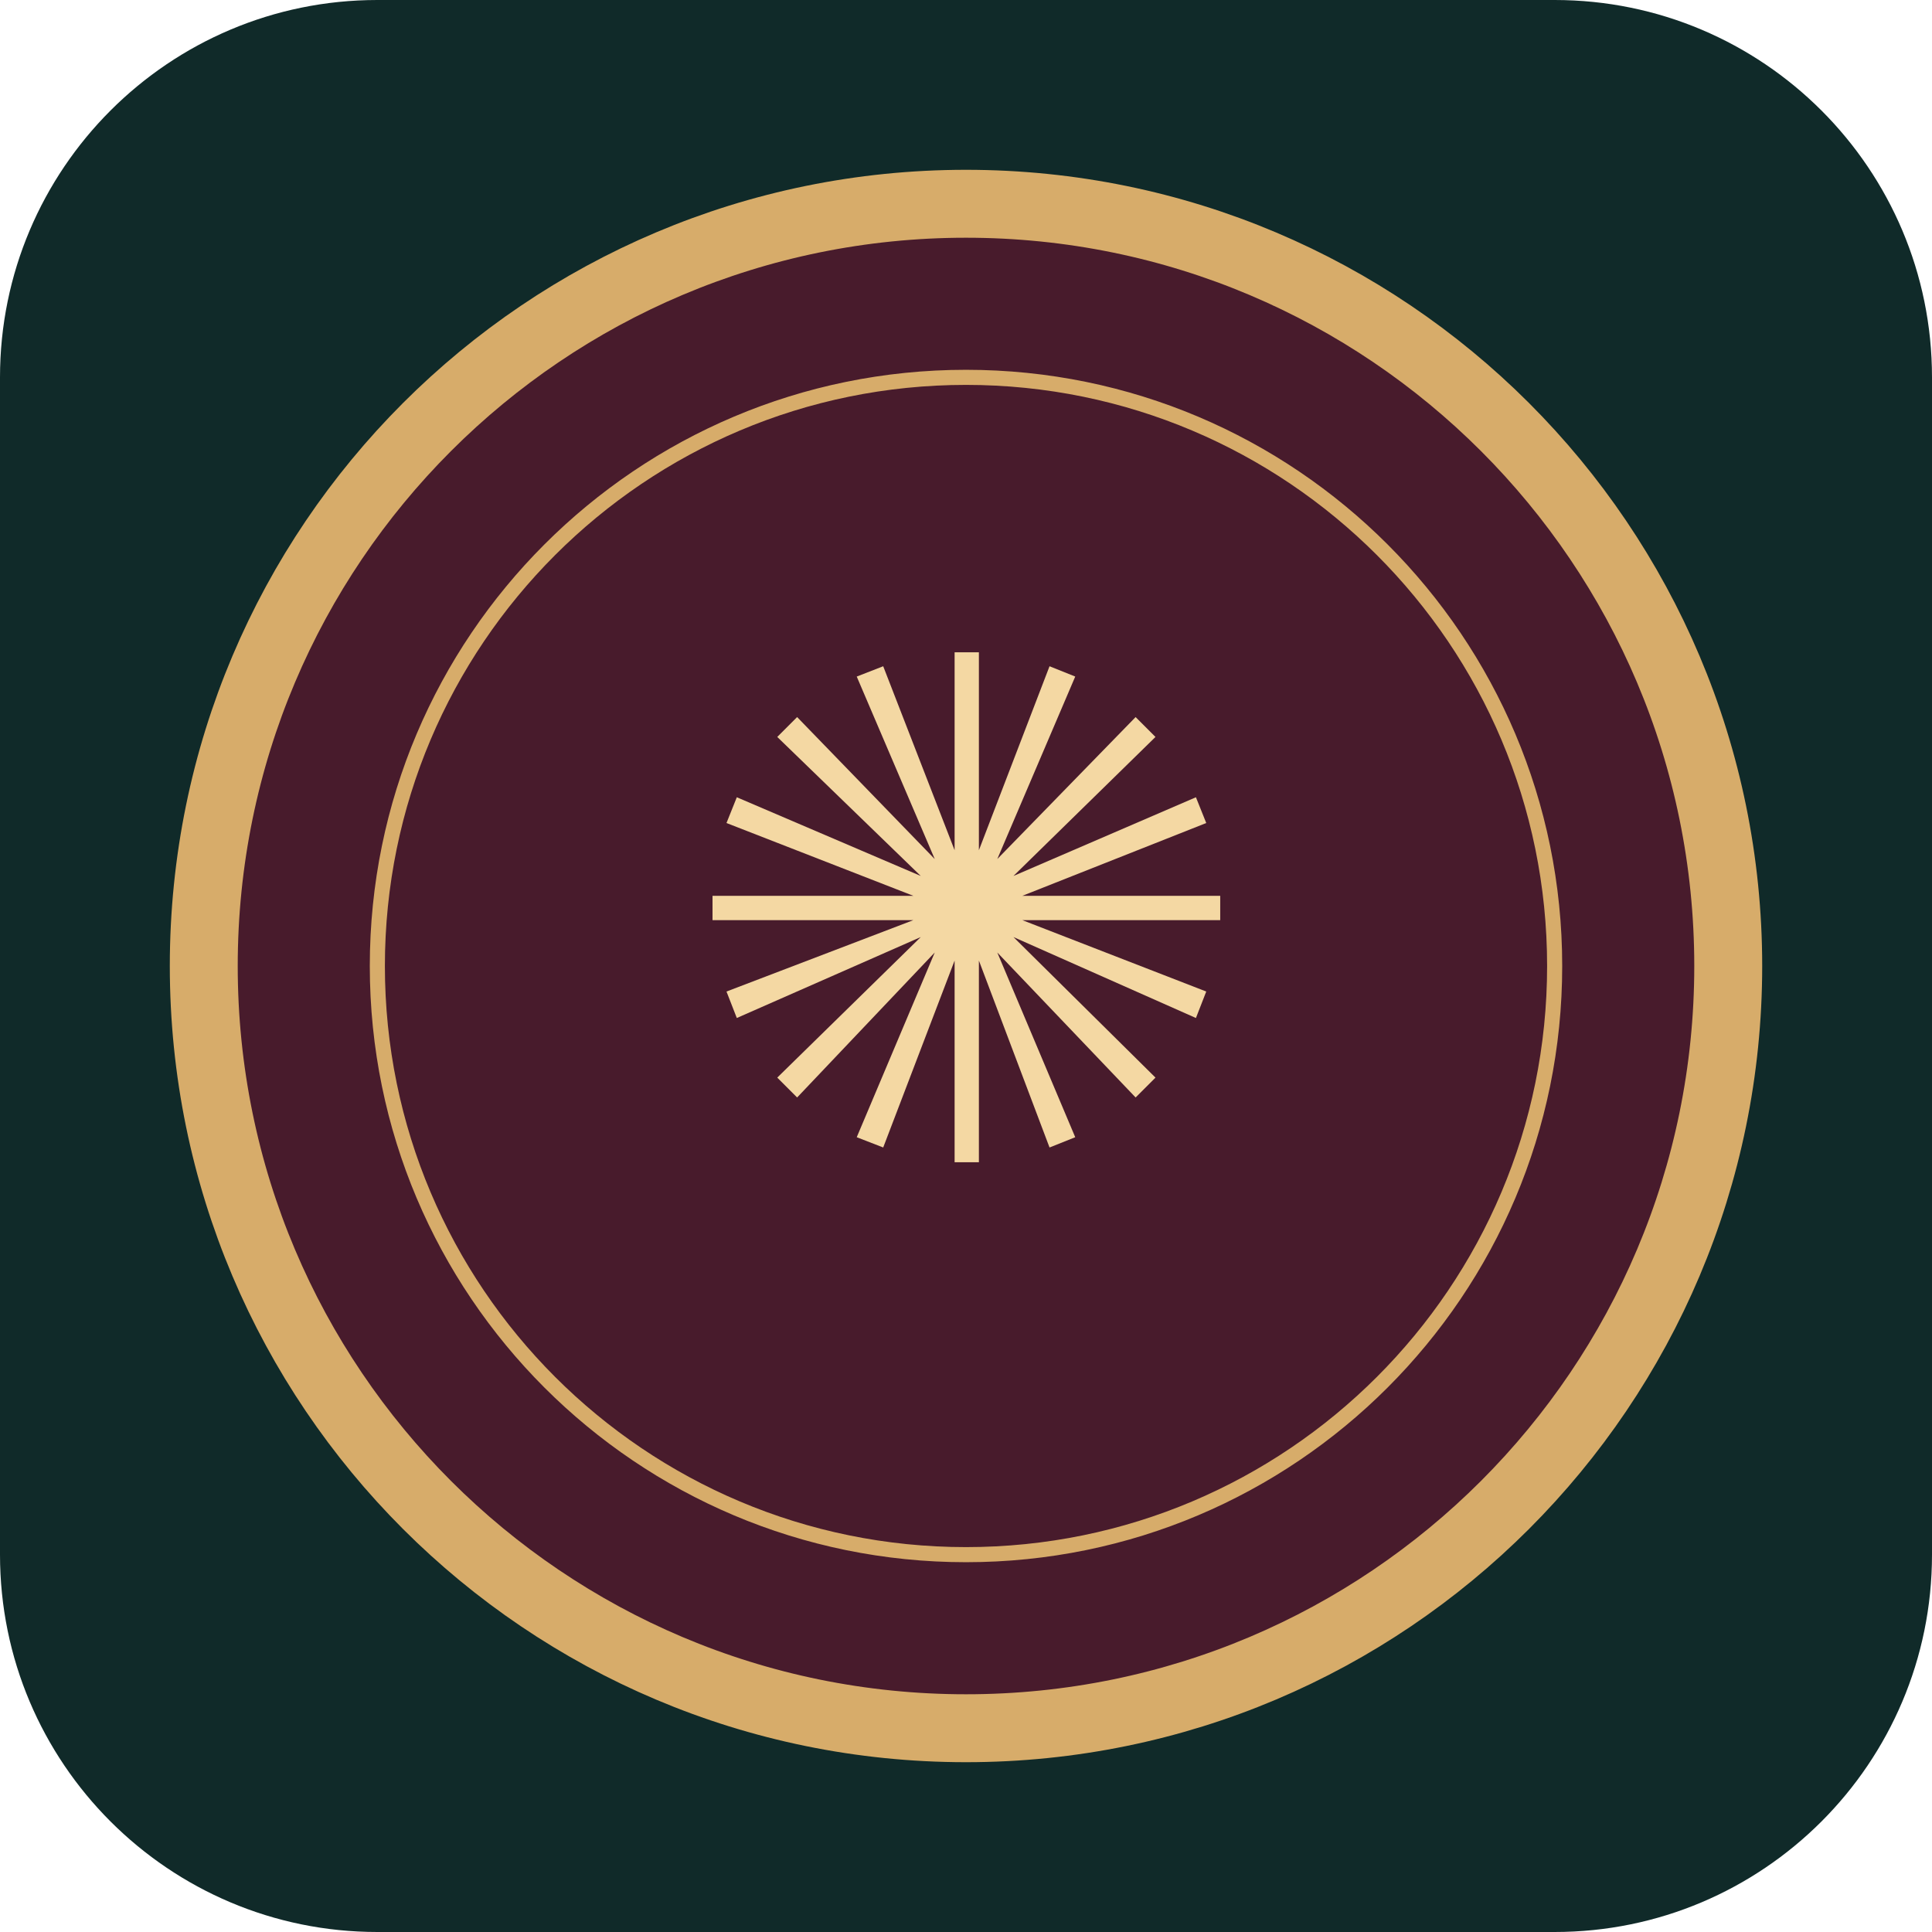
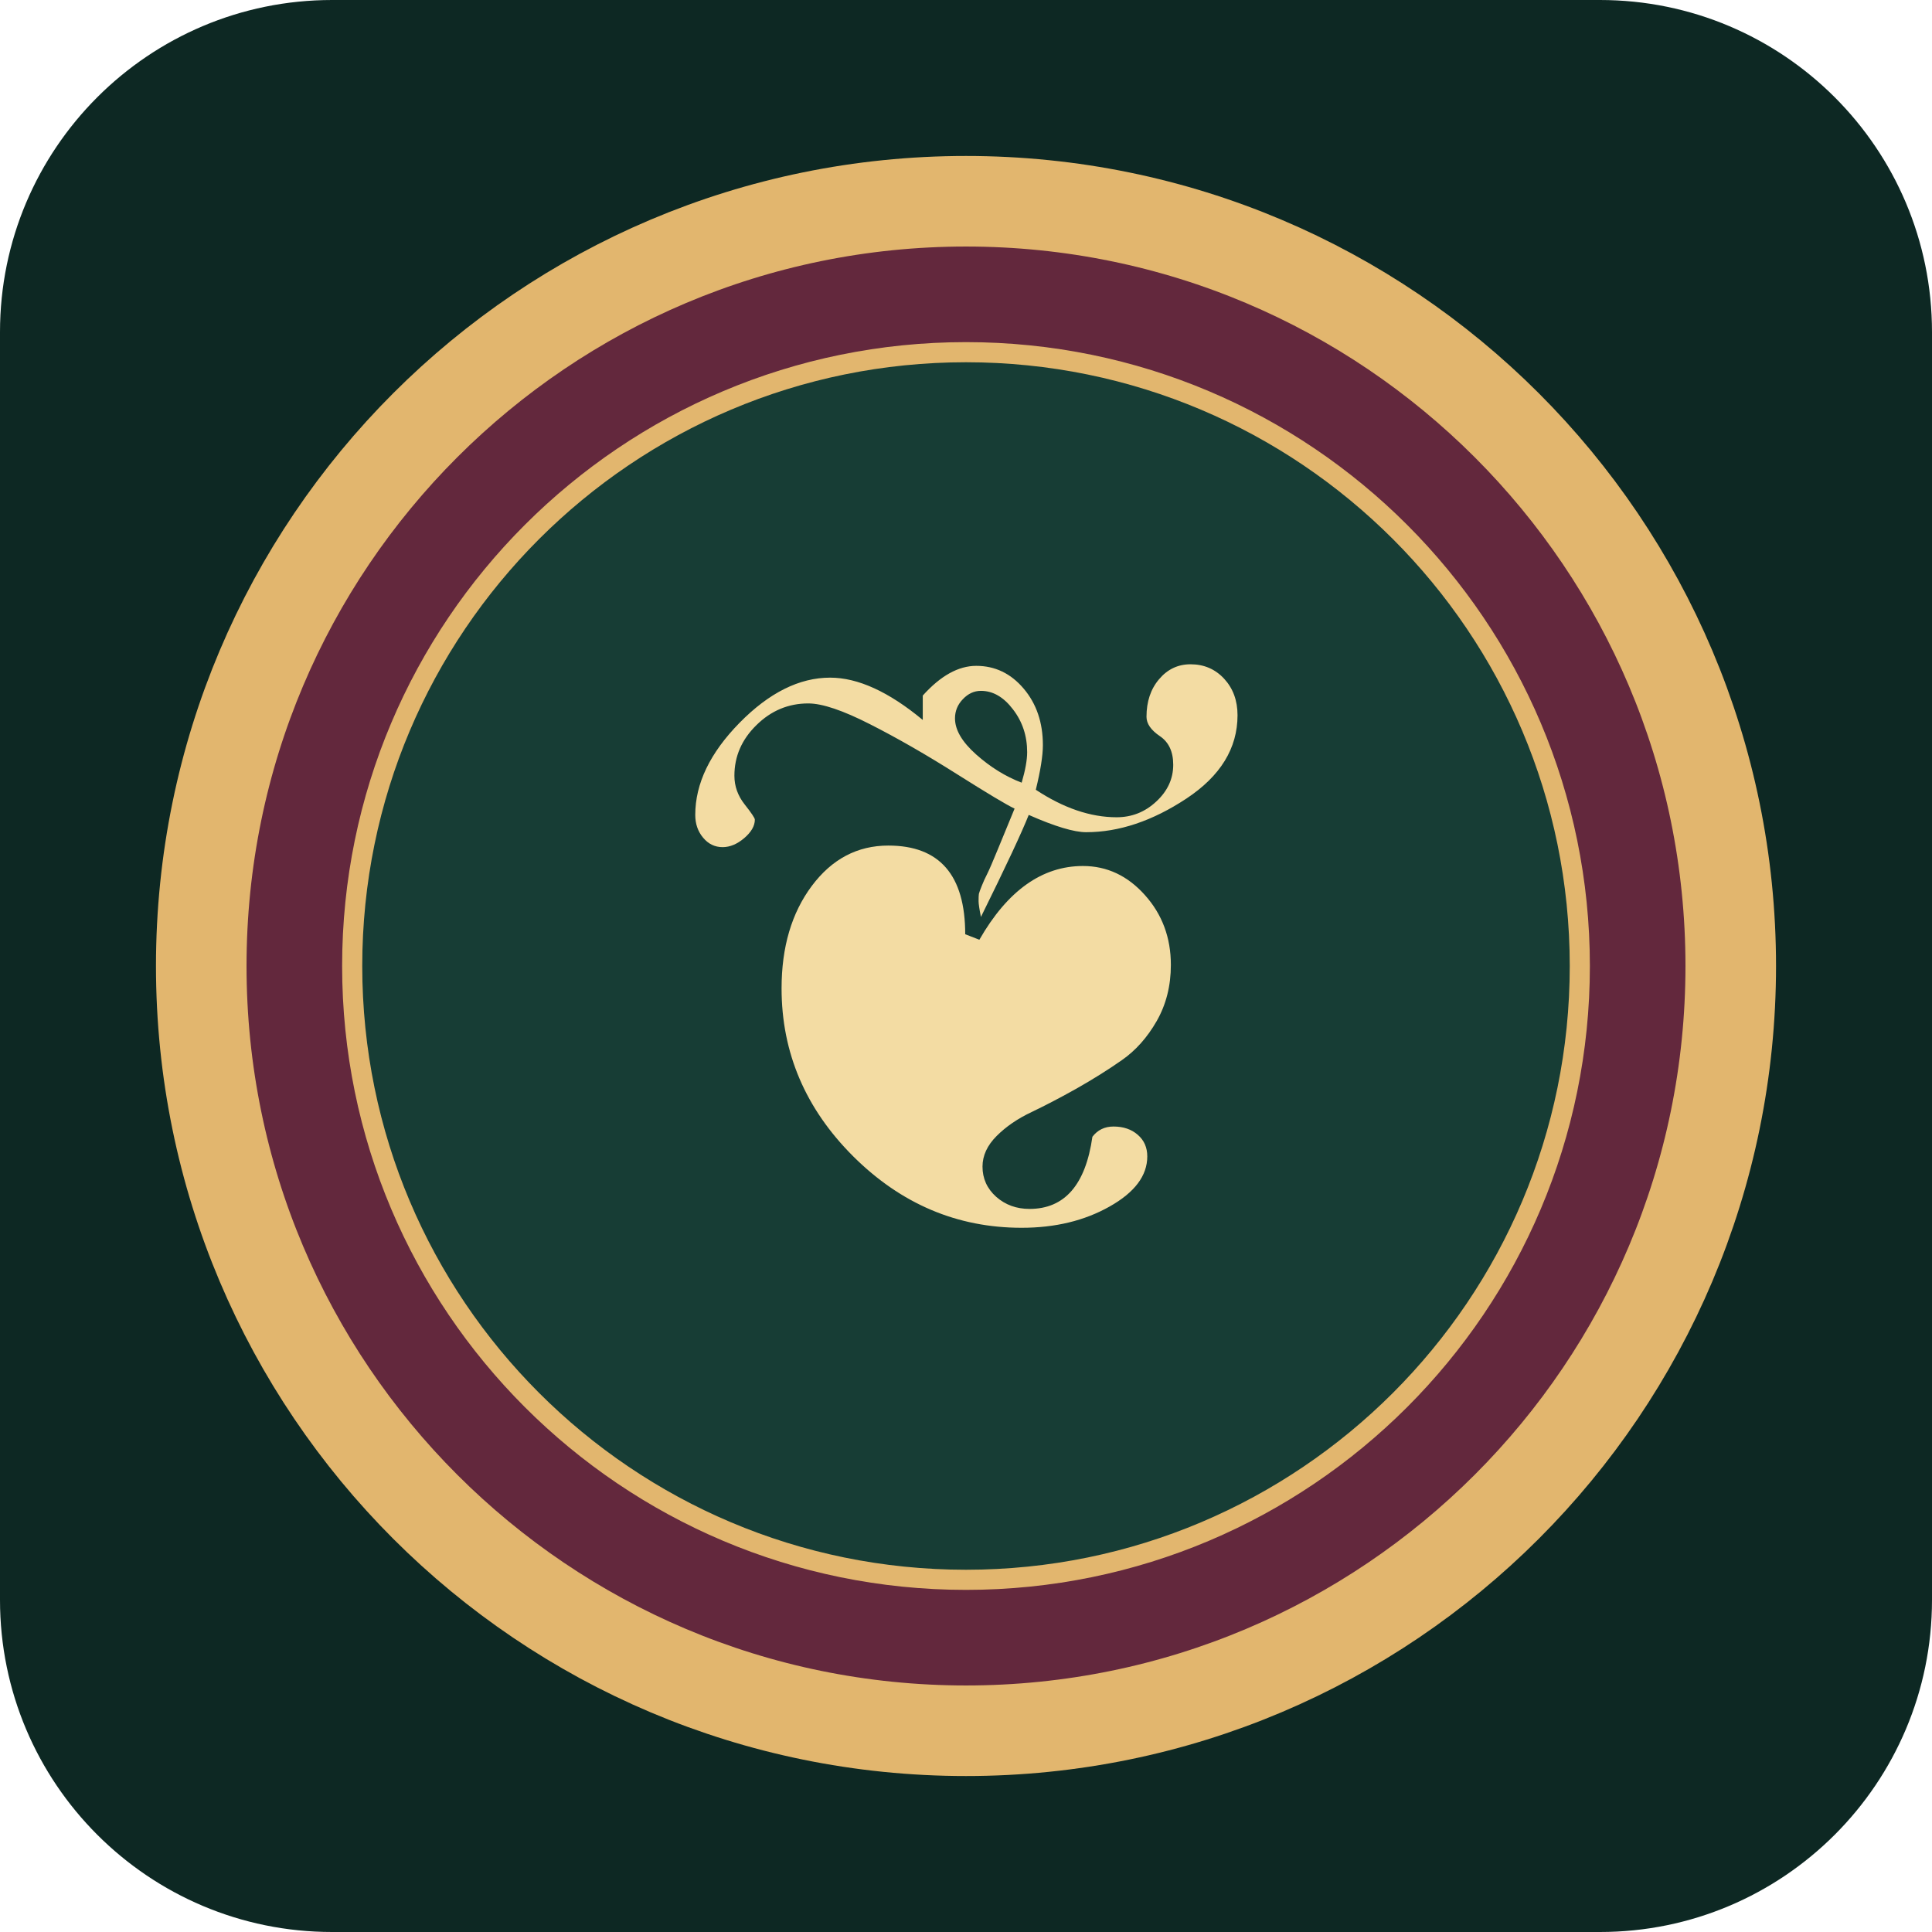
- <svg xmlns="http://www.w3.org/2000/svg" viewBox="0 0 512 512">
-   <rect width="512" height="512" rx="100" fill="#102a29" />
-   <circle cx="256" cy="256" r="202" fill="#481b2c" stroke="#d7ac6a" stroke-width="18" />
-   <circle cx="256" cy="256" r="156" fill="none" stroke="#d7ac6a" stroke-width="4" />
-   <text x="256" y="308" font-family="Georgia,serif" font-size="195" fill="#f4d8a3" text-anchor="middle">✺</text>
+ <svg xmlns="http://www.w3.org/2000/svg" viewBox="0 0 192 192">
+   <rect width="192" height="192" rx="33" fill="#0d2823" />
+   <circle cx="96" cy="96" r="76" fill="#63283d" stroke="#e2b66e" stroke-width="9" />
+   <circle cx="96" cy="96" r="61" fill="#173d35" stroke="#e2b66e" stroke-width="2" />
+   <text x="96" y="121" text-anchor="middle" font-family="Georgia,serif" font-size="78" fill="#f3dca3">❦</text>
</svg>
